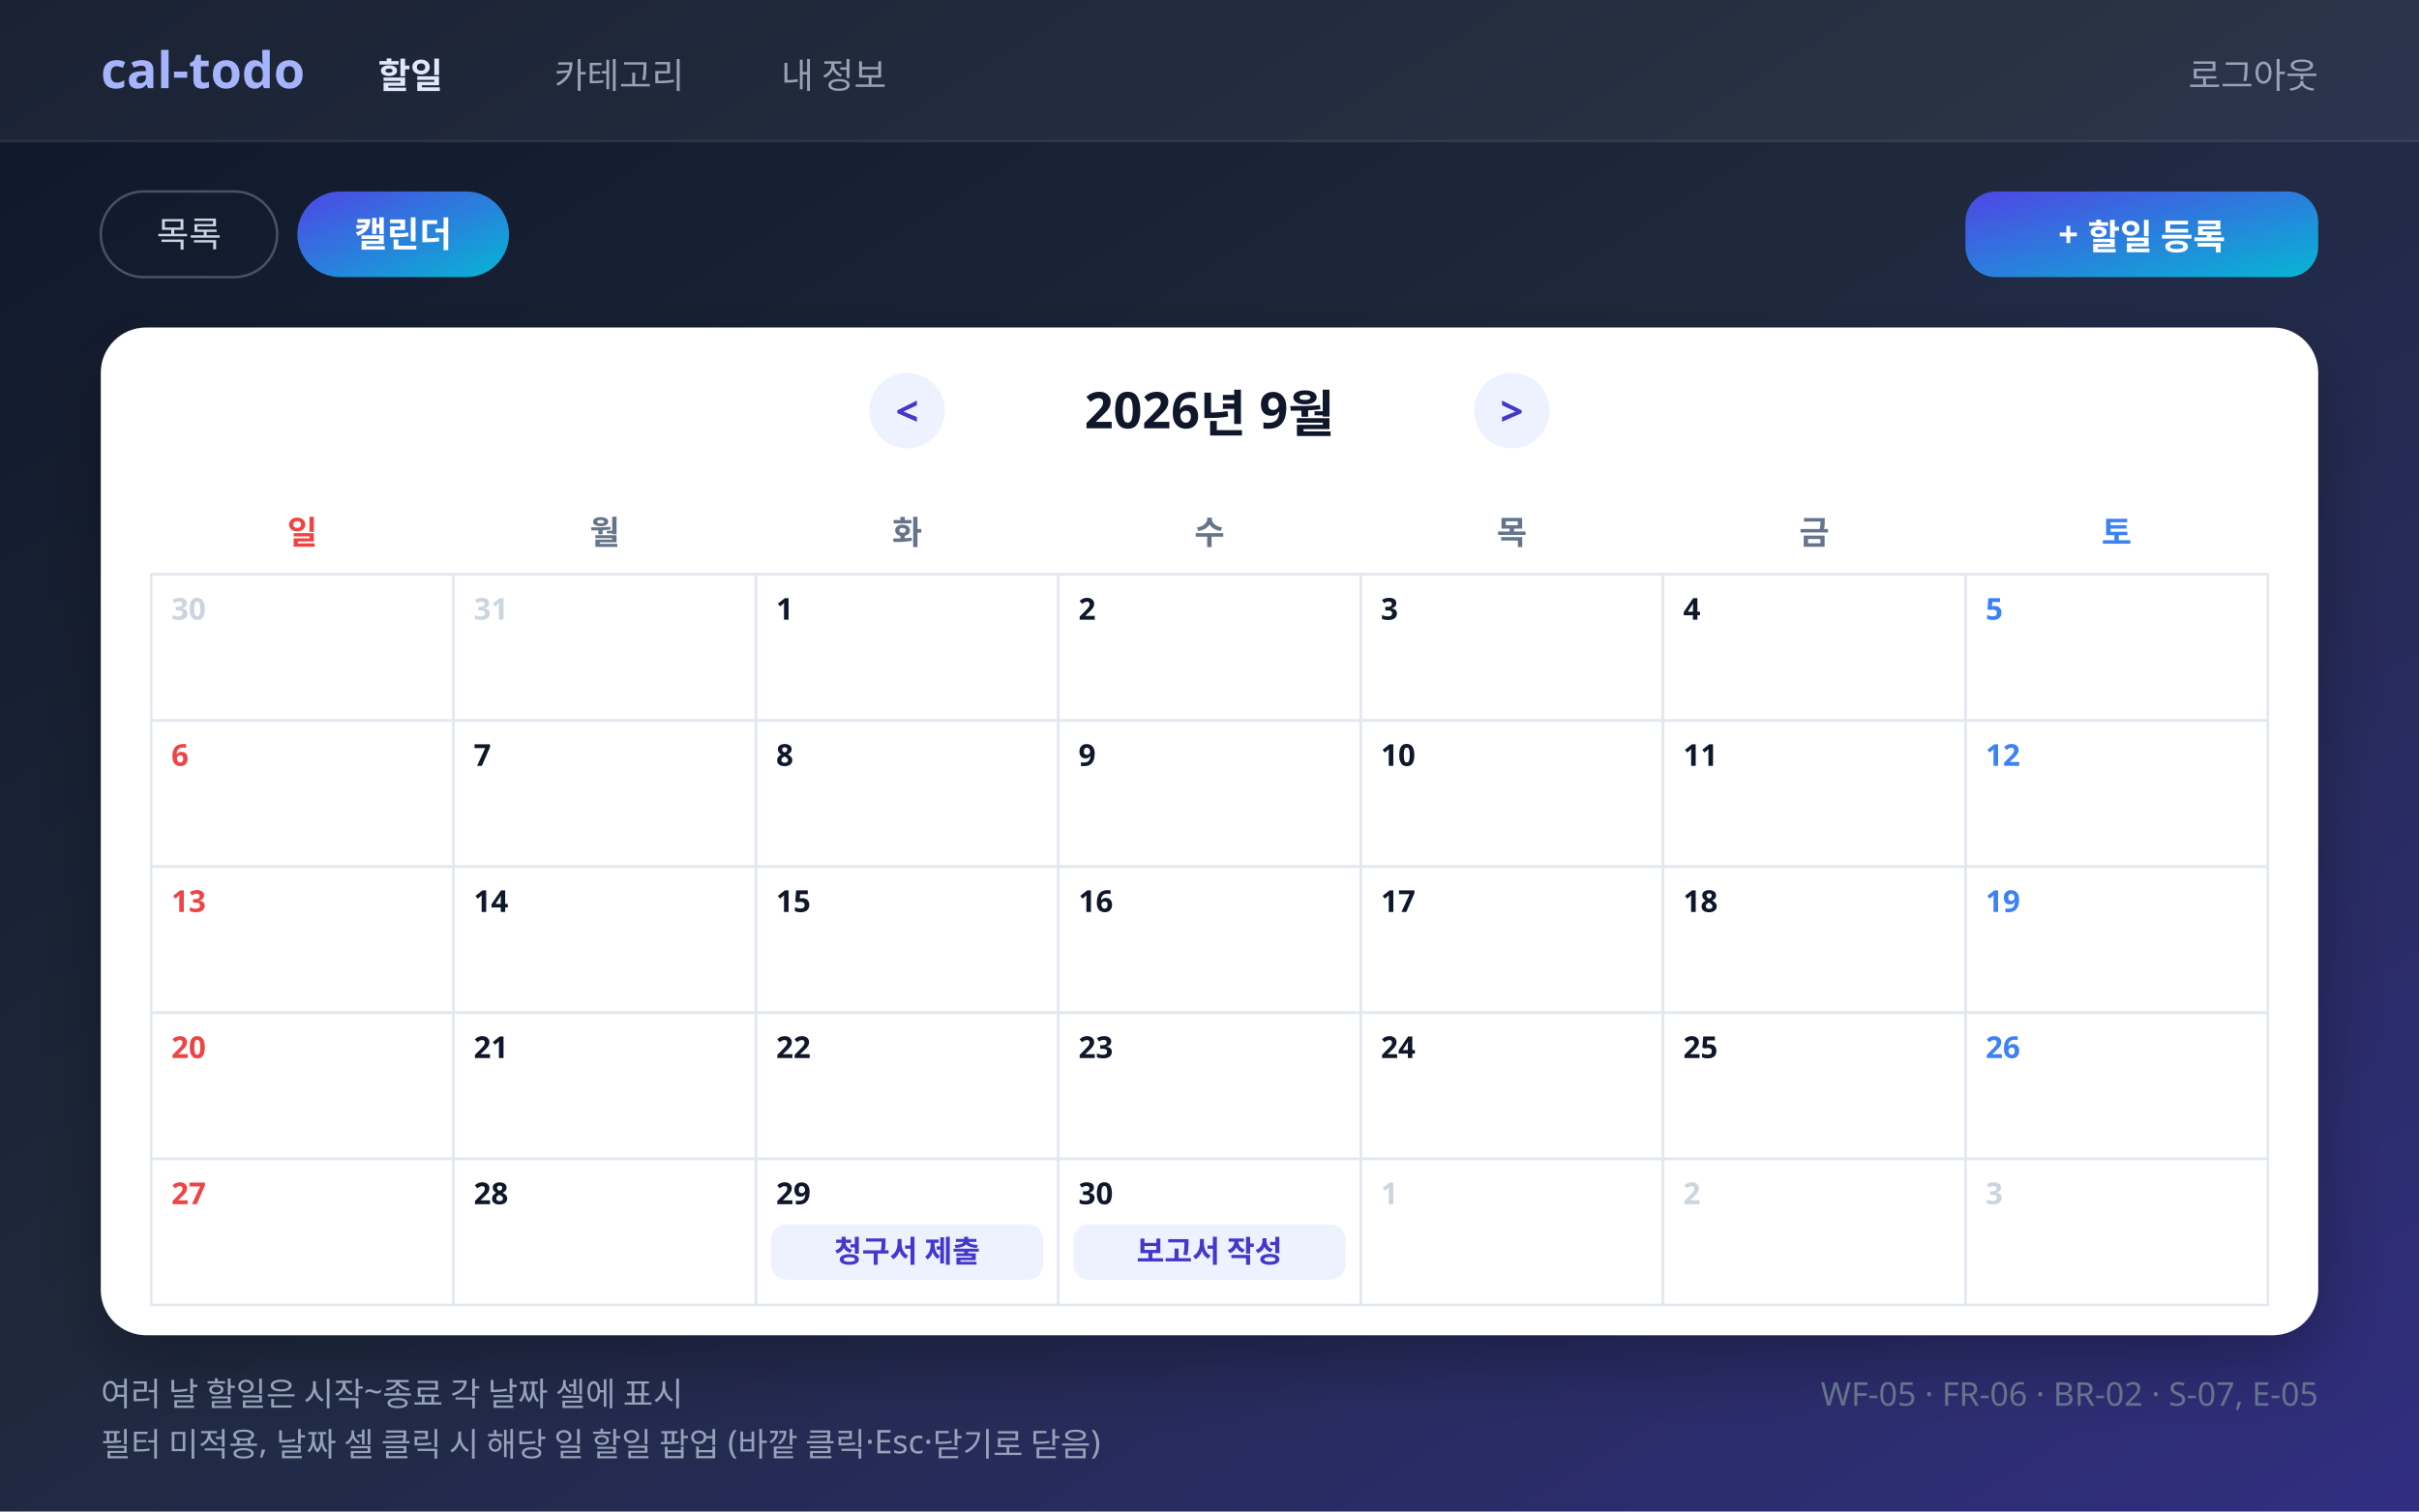
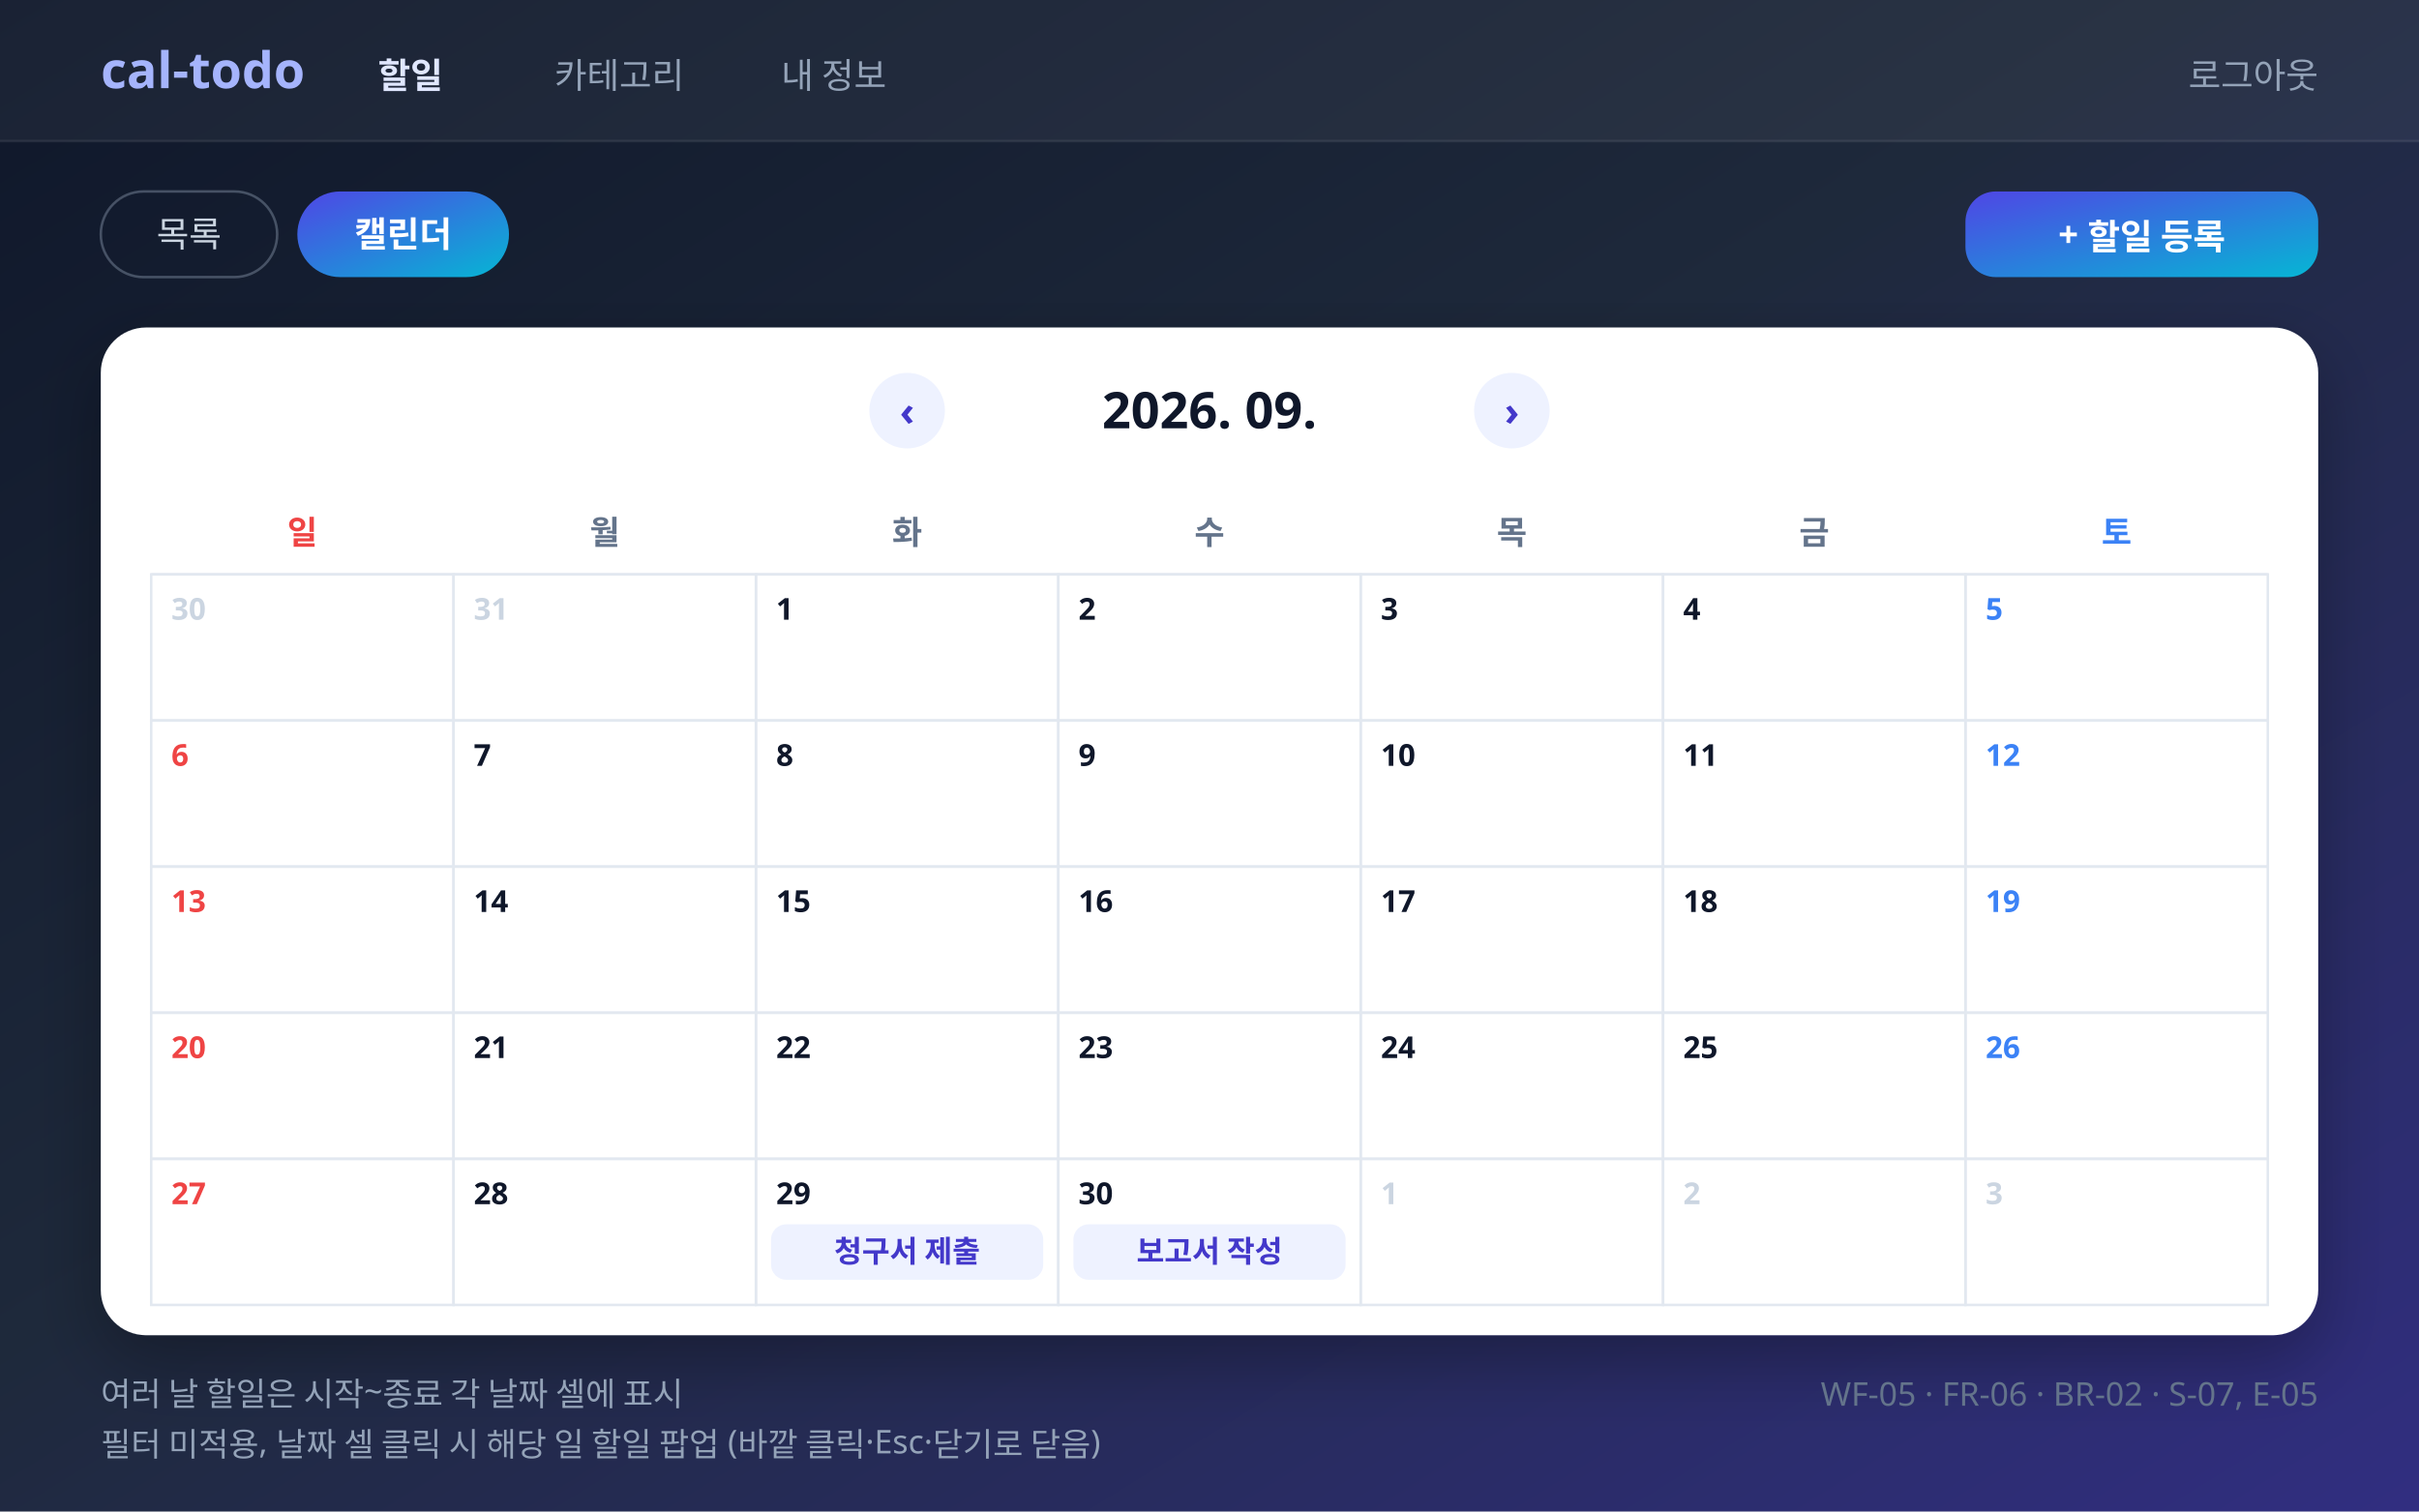
<svg xmlns="http://www.w3.org/2000/svg" viewBox="0 0 960 600" width="960" height="600" font-family="'Segoe UI','Pretendard','Apple SD Gothic Neo','Malgun Gothic',sans-serif">
  <defs>
    <linearGradient id="bg" x1="0" y1="0" x2="1" y2="1">
      <stop offset="0" stop-color="#0f172a" />
      <stop offset=".45" stop-color="#1e293b" />
      <stop offset="1" stop-color="#312e81" />
    </linearGradient>
    <linearGradient id="btn" x1="0" y1="0" x2="1" y2="1">
      <stop offset="0" stop-color="#4f46e5" />
      <stop offset="1" stop-color="#06b6d4" />
    </linearGradient>
    <filter id="sh" x="-5%" y="-5%" width="110%" height="115%">
      <feDropShadow dx="0" dy="10" stdDeviation="14" flood-color="#000" flood-opacity=".3" />
    </filter>
  </defs>
  <rect width="960" height="600" fill="url(#bg)" />
  <rect x="0" y="0" width="960" height="56" fill="#ffffff" fill-opacity=".05" />
  <line x1="0" y1="56" x2="960" y2="56" stroke="#ffffff" stroke-opacity=".08" />
  <text x="40" y="35" font-size="20" font-weight="800" fill="#a5b4fc">cal-todo</text>
  <text x="150" y="35" font-size="14" font-weight="700" fill="#e0e7ff">할일</text>
  <text x="220" y="35" font-size="14" font-weight="400" fill="#94a3b8">카테고리</text>
  <text x="310" y="35" font-size="14" font-weight="400" fill="#94a3b8">내 정보</text>
  <text x="920" y="35" font-size="14" fill="#94a3b8" text-anchor="end">로그아웃</text>
  <rect x="40" y="76" width="70" height="34" rx="17" fill="none" stroke="#94a3b8" stroke-opacity=".4" />
  <text x="75" y="98" font-size="14" fill="#cbd5e1" text-anchor="middle">목록</text>
  <rect x="118" y="76" width="84" height="34" rx="17" fill="url(#btn)" />
  <text x="160" y="98" font-size="14" font-weight="700" fill="#fff" text-anchor="middle">캘린더</text>
  <rect x="780" y="76" width="140" height="34" rx="12" fill="url(#btn)" />
  <text x="850" y="98" font-size="14" font-weight="700" fill="#fff" text-anchor="middle">+ 할일 등록</text>
  <rect x="40" y="130" width="880" height="400" rx="18" fill="#ffffff" filter="url(#sh)" />
-   <text x="480" y="170" font-size="20" font-weight="700" fill="#0f172a" text-anchor="middle">2026년 9월</text>
+   <text x="480" y="170" font-size="20" font-weight="700" fill="#0f172a" text-anchor="middle">2026. 09.</text>
  <circle cx="360" cy="163" r="15" fill="#eef2ff" />
-   <text x="360" y="169" font-size="16" font-weight="700" fill="#4338ca" text-anchor="middle">&lt;</text>
+   <text x="360" y="169" font-size="16" font-weight="700" fill="#4338ca" text-anchor="middle">‹</text>
  <circle cx="600" cy="163" r="15" fill="#eef2ff" />
-   <text x="600" y="169" font-size="16" font-weight="700" fill="#4338ca" text-anchor="middle">&gt;</text>
+   <text x="600" y="169" font-size="16" font-weight="700" fill="#4338ca" text-anchor="middle">›</text>
  <text x="120.0" y="216" font-size="13" font-weight="700" fill="#ef4444" text-anchor="middle">일</text>
  <text x="240.0" y="216" font-size="13" font-weight="700" fill="#64748b" text-anchor="middle">월</text>
  <text x="360.0" y="216" font-size="13" font-weight="700" fill="#64748b" text-anchor="middle">화</text>
  <text x="480.0" y="216" font-size="13" font-weight="700" fill="#64748b" text-anchor="middle">수</text>
  <text x="600.0" y="216" font-size="13" font-weight="700" fill="#64748b" text-anchor="middle">목</text>
  <text x="720.0" y="216" font-size="13" font-weight="700" fill="#64748b" text-anchor="middle">금</text>
  <text x="840.0" y="216" font-size="13" font-weight="700" fill="#3b82f6" text-anchor="middle">토</text>
  <line x1="60" y1="228" x2="900" y2="228" stroke="#e2e8f0" />
  <rect x="60" y="228" width="120" height="58" fill="none" stroke="#e2e8f0" />
  <text x="68" y="246" font-size="12" font-weight="600" fill="#cbd5e1">30</text>
  <rect x="180" y="228" width="120" height="58" fill="none" stroke="#e2e8f0" />
  <text x="188" y="246" font-size="12" font-weight="600" fill="#cbd5e1">31</text>
  <rect x="300" y="228" width="120" height="58" fill="none" stroke="#e2e8f0" />
  <text x="308" y="246" font-size="12" font-weight="600" fill="#0f172a">1</text>
  <rect x="420" y="228" width="120" height="58" fill="none" stroke="#e2e8f0" />
  <text x="428" y="246" font-size="12" font-weight="600" fill="#0f172a">2</text>
  <rect x="540" y="228" width="120" height="58" fill="none" stroke="#e2e8f0" />
  <text x="548" y="246" font-size="12" font-weight="600" fill="#0f172a">3</text>
  <rect x="660" y="228" width="120" height="58" fill="none" stroke="#e2e8f0" />
  <text x="668" y="246" font-size="12" font-weight="600" fill="#0f172a">4</text>
  <rect x="780" y="228" width="120" height="58" fill="none" stroke="#e2e8f0" />
  <text x="788" y="246" font-size="12" font-weight="600" fill="#3b82f6">5</text>
  <rect x="60" y="286" width="120" height="58" fill="none" stroke="#e2e8f0" />
  <text x="68" y="304" font-size="12" font-weight="600" fill="#ef4444">6</text>
  <rect x="180" y="286" width="120" height="58" fill="none" stroke="#e2e8f0" />
  <text x="188" y="304" font-size="12" font-weight="600" fill="#0f172a">7</text>
  <rect x="300" y="286" width="120" height="58" fill="none" stroke="#e2e8f0" />
  <text x="308" y="304" font-size="12" font-weight="600" fill="#0f172a">8</text>
  <rect x="420" y="286" width="120" height="58" fill="none" stroke="#e2e8f0" />
  <text x="428" y="304" font-size="12" font-weight="600" fill="#0f172a">9</text>
  <rect x="540" y="286" width="120" height="58" fill="none" stroke="#e2e8f0" />
  <text x="548" y="304" font-size="12" font-weight="600" fill="#0f172a">10</text>
  <rect x="660" y="286" width="120" height="58" fill="none" stroke="#e2e8f0" />
  <text x="668" y="304" font-size="12" font-weight="600" fill="#0f172a">11</text>
  <rect x="780" y="286" width="120" height="58" fill="none" stroke="#e2e8f0" />
  <text x="788" y="304" font-size="12" font-weight="600" fill="#3b82f6">12</text>
  <rect x="60" y="344" width="120" height="58" fill="none" stroke="#e2e8f0" />
  <text x="68" y="362" font-size="12" font-weight="600" fill="#ef4444">13</text>
  <rect x="180" y="344" width="120" height="58" fill="none" stroke="#e2e8f0" />
  <text x="188" y="362" font-size="12" font-weight="600" fill="#0f172a">14</text>
  <rect x="300" y="344" width="120" height="58" fill="none" stroke="#e2e8f0" />
  <text x="308" y="362" font-size="12" font-weight="600" fill="#0f172a">15</text>
  <rect x="420" y="344" width="120" height="58" fill="none" stroke="#e2e8f0" />
  <text x="428" y="362" font-size="12" font-weight="600" fill="#0f172a">16</text>
  <rect x="540" y="344" width="120" height="58" fill="none" stroke="#e2e8f0" />
  <text x="548" y="362" font-size="12" font-weight="600" fill="#0f172a">17</text>
  <rect x="660" y="344" width="120" height="58" fill="none" stroke="#e2e8f0" />
  <text x="668" y="362" font-size="12" font-weight="600" fill="#0f172a">18</text>
  <rect x="780" y="344" width="120" height="58" fill="none" stroke="#e2e8f0" />
  <text x="788" y="362" font-size="12" font-weight="600" fill="#3b82f6">19</text>
  <rect x="60" y="402" width="120" height="58" fill="none" stroke="#e2e8f0" />
  <text x="68" y="420" font-size="12" font-weight="600" fill="#ef4444">20</text>
  <rect x="180" y="402" width="120" height="58" fill="none" stroke="#e2e8f0" />
  <text x="188" y="420" font-size="12" font-weight="600" fill="#0f172a">21</text>
  <rect x="300" y="402" width="120" height="58" fill="none" stroke="#e2e8f0" />
  <text x="308" y="420" font-size="12" font-weight="600" fill="#0f172a">22</text>
  <rect x="420" y="402" width="120" height="58" fill="none" stroke="#e2e8f0" />
  <text x="428" y="420" font-size="12" font-weight="600" fill="#0f172a">23</text>
  <rect x="540" y="402" width="120" height="58" fill="none" stroke="#e2e8f0" />
  <text x="548" y="420" font-size="12" font-weight="600" fill="#0f172a">24</text>
  <rect x="660" y="402" width="120" height="58" fill="none" stroke="#e2e8f0" />
  <text x="668" y="420" font-size="12" font-weight="600" fill="#0f172a">25</text>
  <rect x="780" y="402" width="120" height="58" fill="none" stroke="#e2e8f0" />
  <text x="788" y="420" font-size="12" font-weight="600" fill="#3b82f6">26</text>
  <rect x="60" y="460" width="120" height="58" fill="none" stroke="#e2e8f0" />
  <text x="68" y="478" font-size="12" font-weight="600" fill="#ef4444">27</text>
  <rect x="180" y="460" width="120" height="58" fill="none" stroke="#e2e8f0" />
  <text x="188" y="478" font-size="12" font-weight="600" fill="#0f172a">28</text>
  <rect x="300" y="460" width="120" height="58" fill="none" stroke="#e2e8f0" />
  <text x="308" y="478" font-size="12" font-weight="600" fill="#0f172a">29</text>
  <rect x="306" y="486" width="108" height="22" rx="6" fill="#eef2ff" />
  <text x="360.0" y="501" font-size="12" font-weight="600" fill="#4338ca" text-anchor="middle">청구서 제출</text>
  <rect x="420" y="460" width="120" height="58" fill="none" stroke="#e2e8f0" />
  <text x="428" y="478" font-size="12" font-weight="600" fill="#0f172a">30</text>
  <rect x="426" y="486" width="108" height="22" rx="6" fill="#eef2ff" />
  <text x="480.0" y="501" font-size="12" font-weight="600" fill="#4338ca" text-anchor="middle">보고서 작성</text>
  <rect x="540" y="460" width="120" height="58" fill="none" stroke="#e2e8f0" />
  <text x="548" y="478" font-size="12" font-weight="600" fill="#cbd5e1">1</text>
  <rect x="660" y="460" width="120" height="58" fill="none" stroke="#e2e8f0" />
  <text x="668" y="478" font-size="12" font-weight="600" fill="#cbd5e1">2</text>
  <rect x="780" y="460" width="120" height="58" fill="none" stroke="#e2e8f0" />
  <text x="788" y="478" font-size="12" font-weight="600" fill="#cbd5e1">3</text>
  <text x="40" y="558" font-size="13" fill="#94a3b8">여러 날 할일은 시작~종료 각 날짜 셀에 표시</text>
  <text x="40" y="578" font-size="13" fill="#94a3b8">필터 미적용, 날짜 셀 클릭 시 해당 일 할일 팝업 (바깥 클릭·Esc·닫기로 닫음)</text>
  <text x="920" y="558" font-size="13" fill="#64748b" text-anchor="end">WF-05 · FR-06 · BR-02 · S-07, E-05</text>
</svg>
